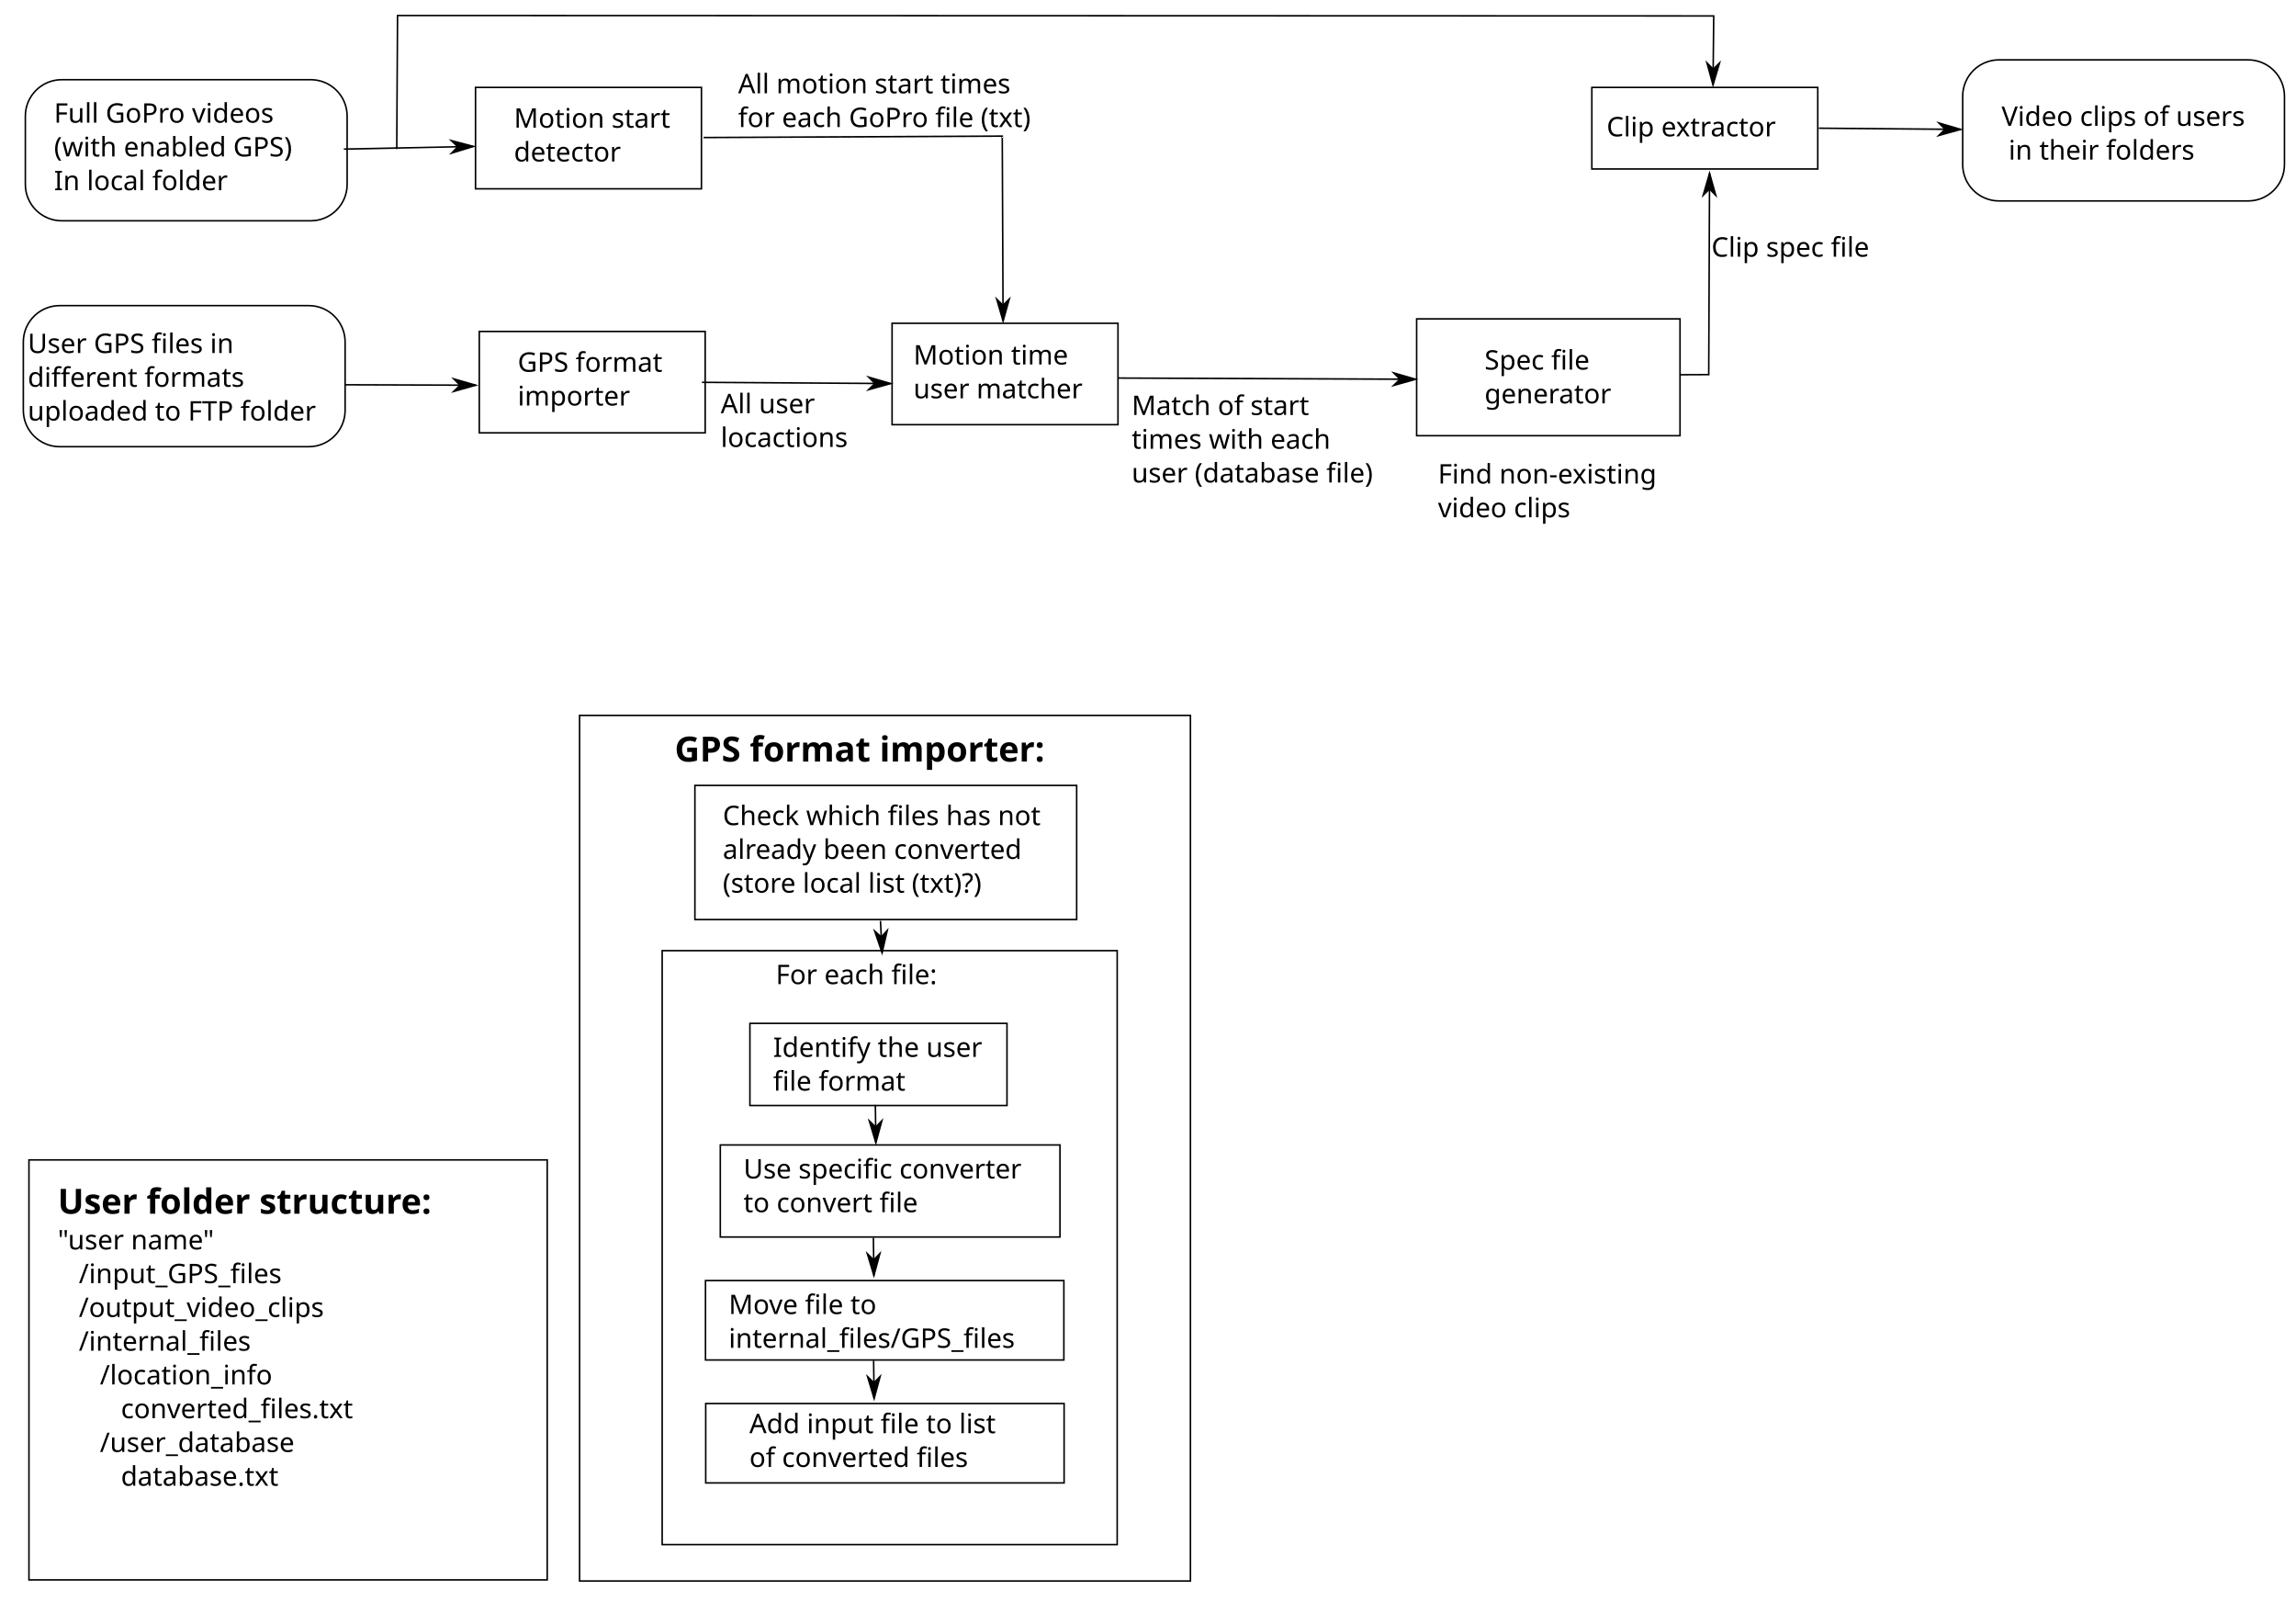
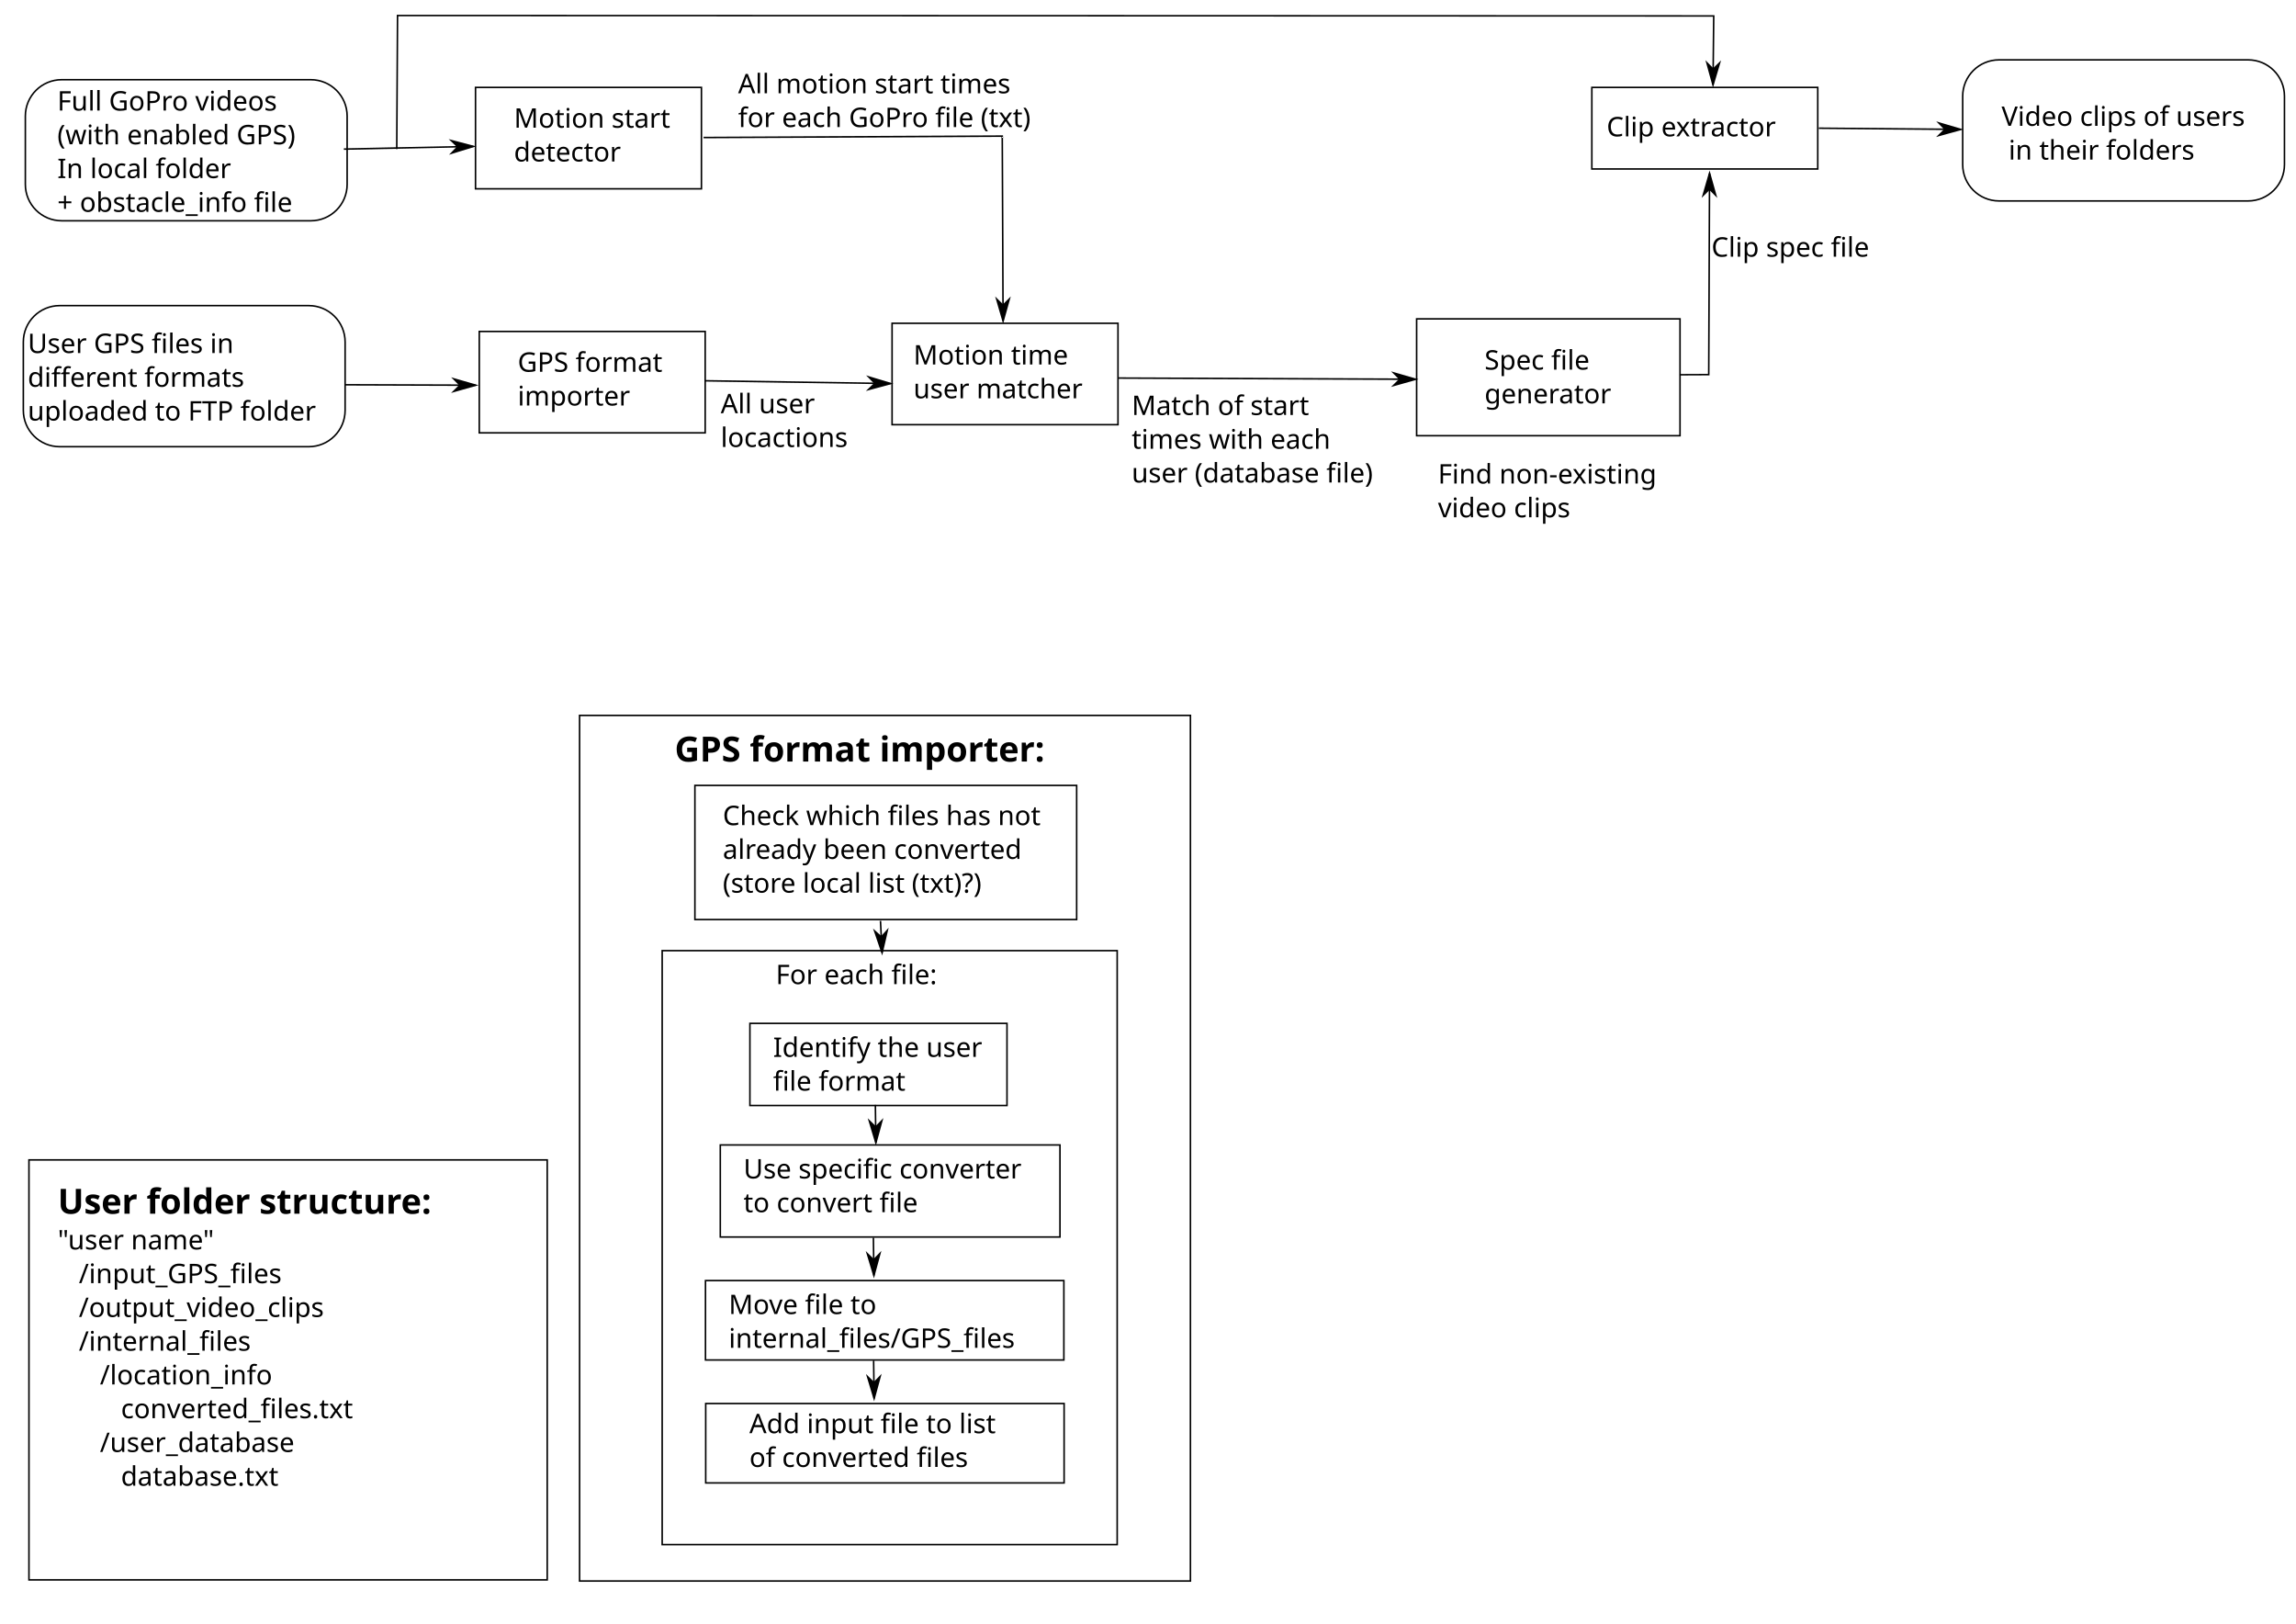
<svg xmlns="http://www.w3.org/2000/svg" width="420mm" height="297mm" viewBox="0 0 1488.189 1052.362" id="svg2" version="1.1">
  <defs id="defs4">
    <marker orient="auto" refY="0.0" refX="0.0" id="Arrow1Lend" style="overflow:visible;">
      <path id="path4260" d="M 0.0,0.0 L 5.0,-5.0 L -12.5,0.0 L 5.0,5.0 L 0.0,0.0 z " style="fill-rule:evenodd;stroke:#000000;stroke-width:1pt;stroke-opacity:1;fill:#000000;fill-opacity:1" transform="scale(0.8) rotate(180) translate(12.5,0)" />
    </marker>
    <marker orient="auto" refY="0" refX="0" id="Arrow1Lend-5" style="overflow:visible">
      <path id="path4260-2" d="M 0,0 5,-5 -12.5,0 5,5 0,0 Z" style="fill:#000000;fill-opacity:1;fill-rule:evenodd;stroke:#000000;stroke-width:1pt;stroke-opacity:1" transform="matrix(-0.8,0,0,-0.8,-10,0)" />
    </marker>
    <marker orient="auto" refY="0" refX="0" id="Arrow1Lend-4" style="overflow:visible">
      <path id="path4260-25" d="M 0,0 5,-5 -12.5,0 5,5 0,0 Z" style="fill:#000000;fill-opacity:1;fill-rule:evenodd;stroke:#000000;stroke-width:1pt;stroke-opacity:1" transform="matrix(-0.8,0,0,-0.8,-10,0)" />
    </marker>
    <marker orient="auto" refY="0" refX="0" id="Arrow1Lend-4-9" style="overflow:visible">
      <path id="path4260-25-6" d="M 0,0 5,-5 -12.5,0 5,5 0,0 Z" style="fill:#000000;fill-opacity:1;fill-rule:evenodd;stroke:#000000;stroke-width:1pt;stroke-opacity:1" transform="matrix(-0.8,0,0,-0.8,-10,0)" />
    </marker>
    <marker orient="auto" refY="0" refX="0" id="Arrow1Lend-4-9-7" style="overflow:visible">
      <path id="path4260-25-6-6" d="M 0,0 5,-5 -12.5,0 5,5 0,0 Z" style="fill:#000000;fill-opacity:1;fill-rule:evenodd;stroke:#000000;stroke-width:1pt;stroke-opacity:1" transform="matrix(-0.8,0,0,-0.8,-10,0)" />
    </marker>
    <marker orient="auto" refY="0" refX="0" id="Arrow1Lend-4-9-7-1" style="overflow:visible">
      <path id="path4260-25-6-6-8" d="M 0,0 5,-5 -12.5,0 5,5 0,0 Z" style="fill:#000000;fill-opacity:1;fill-rule:evenodd;stroke:#000000;stroke-width:1pt;stroke-opacity:1" transform="matrix(-0.8,0,0,-0.8,-10,0)" />
    </marker>
    <marker orient="auto" refY="0" refX="0" id="Arrow1Lend-4-9-7-6" style="overflow:visible">
      <path id="path4260-25-6-6-1" d="M 0,0 5,-5 -12.5,0 5,5 0,0 Z" style="fill:#000000;fill-opacity:1;fill-rule:evenodd;stroke:#000000;stroke-width:1pt;stroke-opacity:1" transform="matrix(-0.8,0,0,-0.8,-10,0)" />
    </marker>
    <marker orient="auto" refY="0" refX="0" id="Arrow1Lend-6" style="overflow:visible">
      <path id="path4260-27" d="M 0,0 5,-5 -12.5,0 5,5 0,0 Z" style="fill:#000000;fill-opacity:1;fill-rule:evenodd;stroke:#000000;stroke-width:1pt;stroke-opacity:1" transform="matrix(-0.8,0,0,-0.8,-10,0)" />
    </marker>
    <marker orient="auto" refY="0" refX="0" id="Arrow1Lend-3" style="overflow:visible">
      <path id="path4260-8" d="M 0,0 5,-5 -12.5,0 5,5 0,0 Z" style="fill:#000000;fill-opacity:1;fill-rule:evenodd;stroke:#000000;stroke-width:1pt;stroke-opacity:1" transform="matrix(-0.8,0,0,-0.8,-10,0)" />
    </marker>
    <marker orient="auto" refY="0" refX="0" id="Arrow1Lend-3-9" style="overflow:visible">
      <path id="path4260-8-0" d="M 0,0 5,-5 -12.5,0 5,5 0,0 Z" style="fill:#000000;fill-opacity:1;fill-rule:evenodd;stroke:#000000;stroke-width:1pt;stroke-opacity:1" transform="matrix(-0.8,0,0,-0.8,-10,0)" />
    </marker>
    <marker orient="auto" refY="0" refX="0" id="Arrow1Lend-3-9-0" style="overflow:visible">
      <path id="path4260-8-0-7" d="M 0,0 5,-5 -12.5,0 5,5 0,0 Z" style="fill:#000000;fill-opacity:1;fill-rule:evenodd;stroke:#000000;stroke-width:1pt;stroke-opacity:1" transform="matrix(-0.8,0,0,-0.8,-10,0)" />
    </marker>
    <marker orient="auto" refY="0" refX="0" id="Arrow1Lend-6-8" style="overflow:visible">
      <path id="path4260-27-5" d="M 0,0 5,-5 -12.5,0 5,5 0,0 Z" style="fill:#000000;fill-opacity:1;fill-rule:evenodd;stroke:#000000;stroke-width:1pt;stroke-opacity:1" transform="matrix(-0.8,0,0,-0.8,-10,0)" />
    </marker>
    <marker orient="auto" refY="0" refX="0" id="Arrow1Lend-6-8-9" style="overflow:visible">
      <path id="path4260-27-5-5" d="M 0,0 5,-5 -12.5,0 5,5 0,0 Z" style="fill:#000000;fill-opacity:1;fill-rule:evenodd;stroke:#000000;stroke-width:1pt;stroke-opacity:1" transform="matrix(-0.8,0,0,-0.8,-10,0)" />
    </marker>
    <marker orient="auto" refY="0" refX="0" id="Arrow1Lend-6-8-0" style="overflow:visible">
      <path id="path4260-27-5-2" d="M 0,0 5,-5 -12.5,0 5,5 0,0 Z" style="fill:#000000;fill-opacity:1;fill-rule:evenodd;stroke:#000000;stroke-width:1pt;stroke-opacity:1" transform="matrix(-0.8,0,0,-0.8,-10,0)" />
    </marker>
    <marker orient="auto" refY="0" refX="0" id="Arrow1Lend-3-9-0-6" style="overflow:visible">
      <path id="path4260-8-0-7-0" d="M 0,0 5,-5 -12.5,0 5,5 0,0 Z" style="fill:#000000;fill-opacity:1;fill-rule:evenodd;stroke:#000000;stroke-width:1pt;stroke-opacity:1" transform="matrix(-0.8,0,0,-0.8,-10,0)" />
    </marker>
  </defs>
  <g id="layer1" transform="translate(0,-3.464567e-6)">
    <rect style="fill:none;fill-opacity:1;stroke:#000000;stroke-width:1;stroke-miterlimit:4;stroke-dasharray:none;stroke-dashoffset:0;stroke-opacity:1" id="rect4136" width="146.429" height="65.714" x="310.646" y="214.801" />
    <g id="g4205" transform="translate(-5.714286,-62.85714)">
      <rect rx="23.571" ry="23.571" y="114.505" x="22.143" height="91.429" width="208.571" id="rect4136-4" style="fill:none;fill-opacity:1;stroke:#000000;stroke-width:1;stroke-miterlimit:4;stroke-dasharray:none;stroke-dashoffset:0;stroke-opacity:1" />
-       <text id="text4153" y="142.362" x="40.714" style="font-style:normal;font-weight:normal;font-size:17.5px;line-height:125%;font-family:sans-serif;letter-spacing:0px;word-spacing:0px;fill:#000000;fill-opacity:1;stroke:none;stroke-width:1px;stroke-linecap:butt;stroke-linejoin:miter;stroke-opacity:1" xml:space="preserve">
-         <tspan y="142.362" x="40.714" id="tspan4155">Full GoPro videos </tspan>
-         <tspan id="tspan4159" y="164.237" x="40.714">(with enabled GPS)</tspan>
-         <tspan id="tspan4157" y="186.112" x="40.714">In local folder </tspan>
+       <text id="text4153" y="134.505" x="42.857" style="font-style:normal;font-weight:normal;font-size:17.5px;line-height:125%;font-family:sans-serif;letter-spacing:0px;word-spacing:0px;fill:#000000;fill-opacity:1;stroke:none;stroke-width:1px;stroke-linecap:butt;stroke-linejoin:miter;stroke-opacity:1" xml:space="preserve">
+         <tspan y="134.505" x="42.857" id="tspan4155">Full GoPro videos </tspan>
+         <tspan id="tspan4159" y="156.38" x="42.857">(with enabled GPS)</tspan>
+         <tspan id="tspan4157" y="178.255" x="42.857">In local folder</tspan>
+         <tspan y="200.13" x="42.857" id="tspan4363">+ obstacle_info file </tspan>
      </text>
    </g>
    <g id="g4198" transform="translate(-20.59173,-133.5925)">
      <rect rx="23.571" ry="23.571" y="331.648" x="35.714" height="91.429" width="208.571" id="rect4136-4-2" style="fill:none;fill-opacity:1;stroke:#000000;stroke-width:1;stroke-miterlimit:4;stroke-dasharray:none;stroke-dashoffset:0;stroke-opacity:1" />
      <text id="text4153-3" y="362.362" x="38.571" style="font-style:normal;font-weight:normal;font-size:17.5px;line-height:125%;font-family:sans-serif;letter-spacing:0px;word-spacing:0px;fill:#000000;fill-opacity:1;stroke:none;stroke-width:1px;stroke-linecap:butt;stroke-linejoin:miter;stroke-opacity:1" xml:space="preserve">
        <tspan y="362.362" x="38.571" id="tspan4155-5">User GPS files in </tspan>
        <tspan id="tspan4157-0" y="384.237" x="38.571">different formats </tspan>
        <tspan id="tspan4196" y="406.112" x="38.571">uploaded to FTP folder  </tspan>
      </text>
    </g>
    <rect style="fill:none;fill-opacity:1;stroke:#000000;stroke-width:1;stroke-miterlimit:4;stroke-dasharray:none;stroke-dashoffset:0;stroke-opacity:1" id="rect4136-6" width="335.914" height="272.174" x="18.769" y="751.684" />
    <text xml:space="preserve" style="font-style:normal;font-weight:normal;font-size:17.5px;line-height:125%;font-family:sans-serif;letter-spacing:0px;word-spacing:0px;fill:#000000;fill-opacity:1;stroke:none;stroke-width:1px;stroke-linecap:butt;stroke-linejoin:miter;stroke-opacity:1" x="37.435" y="786.561" id="text4227">
      <tspan id="tspan4229" x="37.435" y="786.561" style="font-style:normal;font-variant:normal;font-weight:bold;font-stretch:normal;font-size:22.5px;font-family:sans-serif;-inkscape-font-specification:'sans-serif Bold'">User folder structure:</tspan>
      <tspan x="37.435" y="809.702" id="tspan4231">"user name"</tspan>
      <tspan x="37.435" y="831.577" id="tspan4235">   /input_GPS_files</tspan>
      <tspan x="37.435" y="853.452" id="tspan4237">   /output_video_clips</tspan>
      <tspan x="37.435" y="875.327" id="tspan4239">   /internal_files</tspan>
      <tspan x="37.435" y="897.202" id="tspan4241">      /location_info</tspan>
      <tspan x="37.435" y="919.077" id="tspan6866">         converted_files.txt</tspan>
      <tspan x="37.435" y="940.952" id="tspan4243">      /user_database</tspan>
      <tspan x="37.435" y="962.827" id="tspan6872">         database.txt</tspan>
      <tspan x="37.435" y="984.702" id="tspan4233" />
    </text>
    <text xml:space="preserve" style="font-style:normal;font-weight:normal;font-size:17.5px;line-height:125%;font-family:sans-serif;letter-spacing:0px;word-spacing:0px;fill:#000000;fill-opacity:1;stroke:none;stroke-width:1px;stroke-linecap:butt;stroke-linejoin:miter;stroke-opacity:1" x="335.544" y="240.915" id="text4245">
      <tspan id="tspan4247" x="335.544" y="240.915">GPS format </tspan>
      <tspan x="335.544" y="262.79" id="tspan4249">importer</tspan>
    </text>
    <path style="fill:none;fill-rule:evenodd;stroke:#000000;stroke-width:1px;stroke-linecap:butt;stroke-linejoin:miter;stroke-opacity:1;marker-end:url(#Arrow1Lend)" d="m 223.853,249.352 84.372,0.284" id="path4251" />
    <text xml:space="preserve" style="font-style:normal;font-weight:normal;font-size:17.5px;line-height:125%;font-family:sans-serif;letter-spacing:0px;word-spacing:0px;fill:#000000;fill-opacity:1;stroke:none;stroke-width:1px;stroke-linecap:butt;stroke-linejoin:miter;stroke-opacity:1" x="488.914" y="427.078" id="text4990">
      <tspan id="tspan4992" x="488.914" y="427.078" />
    </text>
    <rect style="fill:none;fill-opacity:1;stroke:#000000;stroke-width:1;stroke-miterlimit:4;stroke-dasharray:none;stroke-dashoffset:0;stroke-opacity:1" id="rect4136-9" width="395.936" height="560.969" x="375.663" y="463.622" />
    <text xml:space="preserve" style="font-style:normal;font-weight:normal;font-size:17.5px;line-height:125%;font-family:sans-serif;letter-spacing:0px;word-spacing:0px;fill:#000000;fill-opacity:1;stroke:none;stroke-width:1px;stroke-linecap:butt;stroke-linejoin:miter;stroke-opacity:1" x="437.285" y="493.532" id="text4245-1">
      <tspan x="437.285" y="493.532" id="tspan5059" style="font-style:normal;font-variant:normal;font-weight:bold;font-stretch:normal;font-size:22.5px;font-family:sans-serif;-inkscape-font-specification:'sans-serif Bold'">GPS format importer:</tspan>
    </text>
    <rect style="fill:none;fill-opacity:1;stroke:#000000;stroke-width:1;stroke-miterlimit:4;stroke-dasharray:none;stroke-dashoffset:0;stroke-opacity:1" id="rect4136-7" width="166.632" height="53.225" x="486.065" y="663.21" />
    <text xml:space="preserve" style="font-style:normal;font-weight:normal;font-size:17.5px;line-height:125%;font-family:sans-serif;letter-spacing:0px;word-spacing:0px;fill:#000000;fill-opacity:1;stroke:none;stroke-width:1px;stroke-linecap:butt;stroke-linejoin:miter;stroke-opacity:1" x="501.095" y="684.907" id="text4245-8">
      <tspan x="501.095" y="684.907" id="tspan4249-5">Identify the user </tspan>
      <tspan x="501.095" y="706.782" id="tspan5101">file format</tspan>
    </text>
    <rect style="fill:none;fill-opacity:1;stroke:#000000;stroke-width:1;stroke-miterlimit:4;stroke-dasharray:none;stroke-dashoffset:0;stroke-opacity:1" id="rect4136-7-9" width="247.444" height="86.927" x="450.414" y="508.994" />
    <text xml:space="preserve" style="font-style:normal;font-weight:normal;font-size:17.5px;line-height:125%;font-family:sans-serif;letter-spacing:0px;word-spacing:0px;fill:#000000;fill-opacity:1;stroke:none;stroke-width:1px;stroke-linecap:butt;stroke-linejoin:miter;stroke-opacity:1" x="468.474" y="534.732" id="text4245-8-3">
      <tspan x="468.474" y="534.732" id="tspan5131">Check which files has not </tspan>
      <tspan x="468.474" y="556.607" id="tspan5137">already been converted</tspan>
      <tspan x="468.474" y="578.482" id="tspan5596">(store local list (txt)?)</tspan>
    </text>
    <path style="fill:none;fill-rule:evenodd;stroke:#000000;stroke-width:1px;stroke-linecap:butt;stroke-linejoin:miter;stroke-opacity:1;marker-end:url(#Arrow1Lend-4)" d="m 570.694,596.8 1.034,20.487" id="path4251-6" />
    <rect style="fill:none;fill-opacity:1;stroke:#000000;stroke-width:1;stroke-miterlimit:4;stroke-dasharray:none;stroke-dashoffset:0;stroke-opacity:1" id="rect4136-7-7" width="220.17" height="59.653" x="466.872" y="742.002" />
    <text xml:space="preserve" style="font-style:normal;font-weight:normal;font-size:17.5px;line-height:125%;font-family:sans-serif;letter-spacing:0px;word-spacing:0px;fill:#000000;fill-opacity:1;stroke:none;stroke-width:1px;stroke-linecap:butt;stroke-linejoin:miter;stroke-opacity:1" x="481.902" y="763.699" id="text4245-8-2">
      <tspan x="481.902" y="763.699" id="tspan5101-2">Use specific converter </tspan>
      <tspan x="481.902" y="785.574" id="tspan5594">to convert file</tspan>
    </text>
    <rect style="fill:none;fill-opacity:1;stroke:#000000;stroke-width:1;stroke-miterlimit:4;stroke-dasharray:none;stroke-dashoffset:0;stroke-opacity:1" id="rect4136-7-8" width="294.921" height="384.922" x="429.201" y="616.071" />
    <text xml:space="preserve" style="font-style:normal;font-weight:normal;font-size:17.5px;line-height:125%;font-family:sans-serif;letter-spacing:0px;word-spacing:0px;fill:#000000;fill-opacity:1;stroke:none;stroke-width:1px;stroke-linecap:butt;stroke-linejoin:miter;stroke-opacity:1" x="502.819" y="637.767" id="text4245-8-36">
      <tspan x="502.819" y="637.767" id="tspan5101-6">For each file:</tspan>
    </text>
    <path style="fill:none;fill-rule:evenodd;stroke:#000000;stroke-width:1px;stroke-linecap:butt;stroke-linejoin:miter;stroke-opacity:1;marker-end:url(#Arrow1Lend-4-9-7)" d="m 566.109,802.105 0.32,24.416" id="path4251-6-7-7" />
    <rect style="fill:none;fill-opacity:1;stroke:#000000;stroke-width:1;stroke-miterlimit:4;stroke-dasharray:none;stroke-dashoffset:0;stroke-opacity:1" id="rect4136-7-7-0" width="232.292" height="51.467" x="457.276" y="829.885" />
    <text xml:space="preserve" style="font-style:normal;font-weight:normal;font-size:17.5px;line-height:125%;font-family:sans-serif;letter-spacing:0px;word-spacing:0px;fill:#000000;fill-opacity:1;stroke:none;stroke-width:1px;stroke-linecap:butt;stroke-linejoin:miter;stroke-opacity:1" x="472.306" y="851.582" id="text4245-8-2-2">
      <tspan x="472.306" y="851.582" id="tspan5594-6">Move file to </tspan>
      <tspan x="472.306" y="873.457" id="tspan6098">internal_files/GPS_files</tspan>
    </text>
    <path style="fill:none;fill-rule:evenodd;stroke:#000000;stroke-width:1px;stroke-linecap:butt;stroke-linejoin:miter;stroke-opacity:1;marker-end:url(#Arrow1Lend-4-9-7-1)" d="m 567.386,716.033 0.32,24.416" id="path4251-6-7-7-4" />
    <text xml:space="preserve" style="font-style:normal;font-weight:normal;font-size:17.5px;line-height:125%;font-family:sans-serif;letter-spacing:0px;word-spacing:0px;fill:#000000;fill-opacity:1;stroke:none;stroke-width:1px;stroke-linecap:butt;stroke-linejoin:miter;stroke-opacity:1" x="485.714" y="928.791" id="text6389">
      <tspan id="tspan6391" x="485.714" y="928.791">Add input file to list </tspan>
      <tspan x="485.714" y="950.666" id="tspan6393">of converted files</tspan>
    </text>
    <path style="fill:none;fill-rule:evenodd;stroke:#000000;stroke-width:1px;stroke-linecap:butt;stroke-linejoin:miter;stroke-opacity:1;marker-end:url(#Arrow1Lend-4-9-7-6)" d="m 566.259,881.778 0.32,24.416" id="path4251-6-7-7-5" />
    <rect style="fill:none;fill-opacity:1;stroke:#000000;stroke-width:1;stroke-miterlimit:4;stroke-dasharray:none;stroke-dashoffset:0;stroke-opacity:1" id="rect4136-7-7-0-3" width="232.292" height="51.467" x="457.426" y="909.558" />
-     <path style="fill:none;fill-rule:evenodd;stroke:#000000;stroke-width:1px;stroke-linecap:butt;stroke-linejoin:miter;stroke-opacity:1;marker-end:url(#Arrow1Lend-6)" d="m 454.989,247.773 122.149,0.789" id="path4251-9" />
+     <path style="fill:none;fill-rule:evenodd;stroke:#000000;stroke-width:1px;stroke-linecap:butt;stroke-linejoin:miter;stroke-opacity:1;marker-end:url(#Arrow1Lend-6)" d="m 457.01,246.763 120.129,1.799" id="path4251-9" />
    <rect style="fill:none;fill-opacity:1;stroke:#000000;stroke-width:1;stroke-miterlimit:4;stroke-dasharray:none;stroke-dashoffset:0;stroke-opacity:1" id="rect4136-68" width="146.429" height="65.714" x="308.214" y="56.648" />
    <text xml:space="preserve" style="font-style:normal;font-weight:normal;font-size:17.5px;line-height:125%;font-family:sans-serif;letter-spacing:0px;word-spacing:0px;fill:#000000;fill-opacity:1;stroke:none;stroke-width:1px;stroke-linecap:butt;stroke-linejoin:miter;stroke-opacity:1" x="333.112" y="82.762" id="text4245-3">
      <tspan x="333.112" y="82.762" id="tspan4249-3">Motion start </tspan>
      <tspan x="333.112" y="104.637" id="tspan6900">detector</tspan>
    </text>
    <path style="fill:none;fill-rule:evenodd;stroke:#000000;stroke-width:1px;stroke-linecap:butt;stroke-linejoin:miter;stroke-opacity:1;marker-end:url(#Arrow1Lend-3)" d="m 222.876,96.63 83.867,-1.736" id="path4251-98" />
    <path style="fill:none;fill-rule:evenodd;stroke:#000000;stroke-width:1px;stroke-linecap:butt;stroke-linejoin:miter;stroke-opacity:1;marker-end:url(#Arrow1Lend-3-9)" d="m 257.162,96.63 0.505,-86.582 853.11,0.28 -0.462,44.566" id="path4251-98-4" />
    <path style="fill:none;fill-rule:evenodd;stroke:#000000;stroke-width:1px;stroke-linecap:butt;stroke-linejoin:miter;stroke-opacity:1;marker-end:url(#Arrow1Lend-3-9-0)" d="m 456.049,89.128 193.582,-0.924 0.536,119.728" id="path4251-98-4-3" />
    <text xml:space="preserve" style="font-style:normal;font-weight:normal;font-size:17.5px;line-height:125%;font-family:sans-serif;letter-spacing:0px;word-spacing:0px;fill:#000000;fill-opacity:1;stroke:none;stroke-width:1px;stroke-linecap:butt;stroke-linejoin:miter;stroke-opacity:1" x="467.143" y="267.791" id="text8735">
      <tspan id="tspan8737" x="467.143" y="267.791">All user</tspan>
      <tspan x="467.143" y="289.666" id="tspan8739">locactions</tspan>
    </text>
    <rect style="fill:none;fill-opacity:1;stroke:#000000;stroke-width:1;stroke-miterlimit:4;stroke-dasharray:none;stroke-dashoffset:0;stroke-opacity:1" id="rect4136-68-1" width="146.429" height="65.714" x="578.214" y="209.505" />
    <text xml:space="preserve" style="font-style:normal;font-weight:normal;font-size:17.5px;line-height:125%;font-family:sans-serif;letter-spacing:0px;word-spacing:0px;fill:#000000;fill-opacity:1;stroke:none;stroke-width:1px;stroke-linecap:butt;stroke-linejoin:miter;stroke-opacity:1" x="733.508" y="268.934" id="text4245-3-2">
      <tspan x="733.508" y="268.934" id="tspan9140">Match of start </tspan>
      <tspan x="733.508" y="290.809" id="tspan9146">times with each </tspan>
      <tspan x="733.508" y="312.684" id="tspan9148">user (database file)</tspan>
    </text>
    <text xml:space="preserve" style="font-style:normal;font-weight:normal;font-size:17.5px;line-height:125%;font-family:sans-serif;letter-spacing:0px;word-spacing:0px;fill:#000000;fill-opacity:1;stroke:none;stroke-width:1px;stroke-linecap:butt;stroke-linejoin:miter;stroke-opacity:1" x="478.416" y="60.455" id="text8735-4">
      <tspan x="478.416" y="60.455" id="tspan8739-6">All motion start times</tspan>
      <tspan x="478.416" y="82.33" id="tspan9130">for each GoPro file (txt)</tspan>
    </text>
    <path style="fill:none;fill-rule:evenodd;stroke:#000000;stroke-width:1px;stroke-linecap:butt;stroke-linejoin:miter;stroke-opacity:1;marker-end:url(#Arrow1Lend-6-8)" d="m 724.46,244.998 192.981,0.789" id="path4251-9-2" />
    <text xml:space="preserve" style="font-style:normal;font-weight:normal;font-size:17.5px;line-height:125%;font-family:sans-serif;letter-spacing:0px;word-spacing:0px;fill:#000000;fill-opacity:1;stroke:none;stroke-width:1px;stroke-linecap:butt;stroke-linejoin:miter;stroke-opacity:1" x="592.059" y="236.222" id="text4245-3-28">
      <tspan x="592.059" y="236.222" id="tspan4249-3-9">Motion time</tspan>
      <tspan x="592.059" y="258.097" id="tspan6900-9">user matcher</tspan>
    </text>
    <g id="g10140" transform="translate(235.7143,-27.85714)">
      <rect y="84.505" x="796.071" height="52.857" width="146.429" id="rect4136-68-1-9" style="fill:none;fill-opacity:1;stroke:#000000;stroke-width:1;stroke-miterlimit:4;stroke-dasharray:none;stroke-dashoffset:0;stroke-opacity:1" />
      <text id="text4245-3-28-7" y="116.222" x="805.631" style="font-style:normal;font-weight:normal;font-size:17.5px;line-height:125%;font-family:sans-serif;letter-spacing:0px;word-spacing:0px;fill:#000000;fill-opacity:1;stroke:none;stroke-width:1px;stroke-linecap:butt;stroke-linejoin:miter;stroke-opacity:1" xml:space="preserve">
        <tspan id="tspan6900-9-5" y="116.222" x="805.631">Clip extractor</tspan>
      </text>
    </g>
    <g id="g9929" transform="translate(110,74.99999)">
      <text id="text4245-3-2-4" y="6.551" x="1187.335" style="font-style:normal;font-weight:normal;font-size:17.5px;line-height:125%;font-family:sans-serif;letter-spacing:0px;word-spacing:0px;fill:#000000;fill-opacity:1;stroke:none;stroke-width:1px;stroke-linecap:butt;stroke-linejoin:miter;stroke-opacity:1" xml:space="preserve">
        <tspan id="tspan9148-4" y="6.551" x="1187.335">Video clips of users</tspan>
        <tspan id="tspan9892" y="28.426" x="1187.335"> in their folders</tspan>
      </text>
      <rect rx="23.571" ry="23.571" y="-36.209" x="1162.143" height="91.429" width="208.571" id="rect4136-4-5" style="fill:none;fill-opacity:1;stroke:#000000;stroke-width:1;stroke-miterlimit:4;stroke-dasharray:none;stroke-dashoffset:0;stroke-opacity:1" />
    </g>
    <path style="fill:none;fill-rule:evenodd;stroke:#000000;stroke-width:1px;stroke-linecap:butt;stroke-linejoin:miter;stroke-opacity:1;marker-end:url(#Arrow1Lend-6-8-0)" d="m 1178.891,83.079 91.893,0.789" id="path4251-9-2-6" />
    <rect style="fill:none;fill-opacity:1;stroke:#000000;stroke-width:1;stroke-miterlimit:4;stroke-dasharray:none;stroke-dashoffset:0;stroke-opacity:1" id="rect4136-68-1-7" width="170.714" height="75.714" x="918.214" y="206.648" />
    <text xml:space="preserve" style="font-style:normal;font-weight:normal;font-size:17.5px;line-height:125%;font-family:sans-serif;letter-spacing:0px;word-spacing:0px;fill:#000000;fill-opacity:1;stroke:none;stroke-width:1px;stroke-linecap:butt;stroke-linejoin:miter;stroke-opacity:1" x="932.059" y="313.365" id="text4245-3-28-4">
      <tspan x="932.059" y="313.365" id="tspan6900-9-9">Find non-existing </tspan>
      <tspan x="932.059" y="335.24" id="tspan10903">video clips</tspan>
    </text>
    <text xml:space="preserve" style="font-style:normal;font-weight:normal;font-size:17.5px;line-height:125%;font-family:sans-serif;letter-spacing:0px;word-spacing:0px;fill:#000000;fill-opacity:1;stroke:none;stroke-width:1px;stroke-linecap:butt;stroke-linejoin:miter;stroke-opacity:1" x="962.21" y="239.528" id="text4245-3-28-4-2">
      <tspan x="962.21" y="239.528" id="tspan10903-0">Spec file </tspan>
      <tspan x="962.21" y="261.403" id="tspan10928">generator</tspan>
    </text>
    <text xml:space="preserve" style="font-style:normal;font-weight:normal;font-size:17.5px;line-height:125%;font-family:sans-serif;letter-spacing:0px;word-spacing:0px;fill:#000000;fill-opacity:1;stroke:none;stroke-width:1px;stroke-linecap:butt;stroke-linejoin:miter;stroke-opacity:1" x="1109.291" y="166.34" id="text4245-3-28-4-2-6">
      <tspan x="1109.291" y="166.34" id="tspan10928-2">Clip spec file</tspan>
    </text>
    <path style="fill:none;fill-rule:evenodd;stroke:#000000;stroke-width:1px;stroke-linecap:butt;stroke-linejoin:miter;stroke-opacity:1;marker-end:url(#Arrow1Lend-3-9-0-6)" d="m 1088.717,242.853 18.825,-0.086 0.536,-130.334" id="path4251-98-4-3-1" />
  </g>
</svg>
